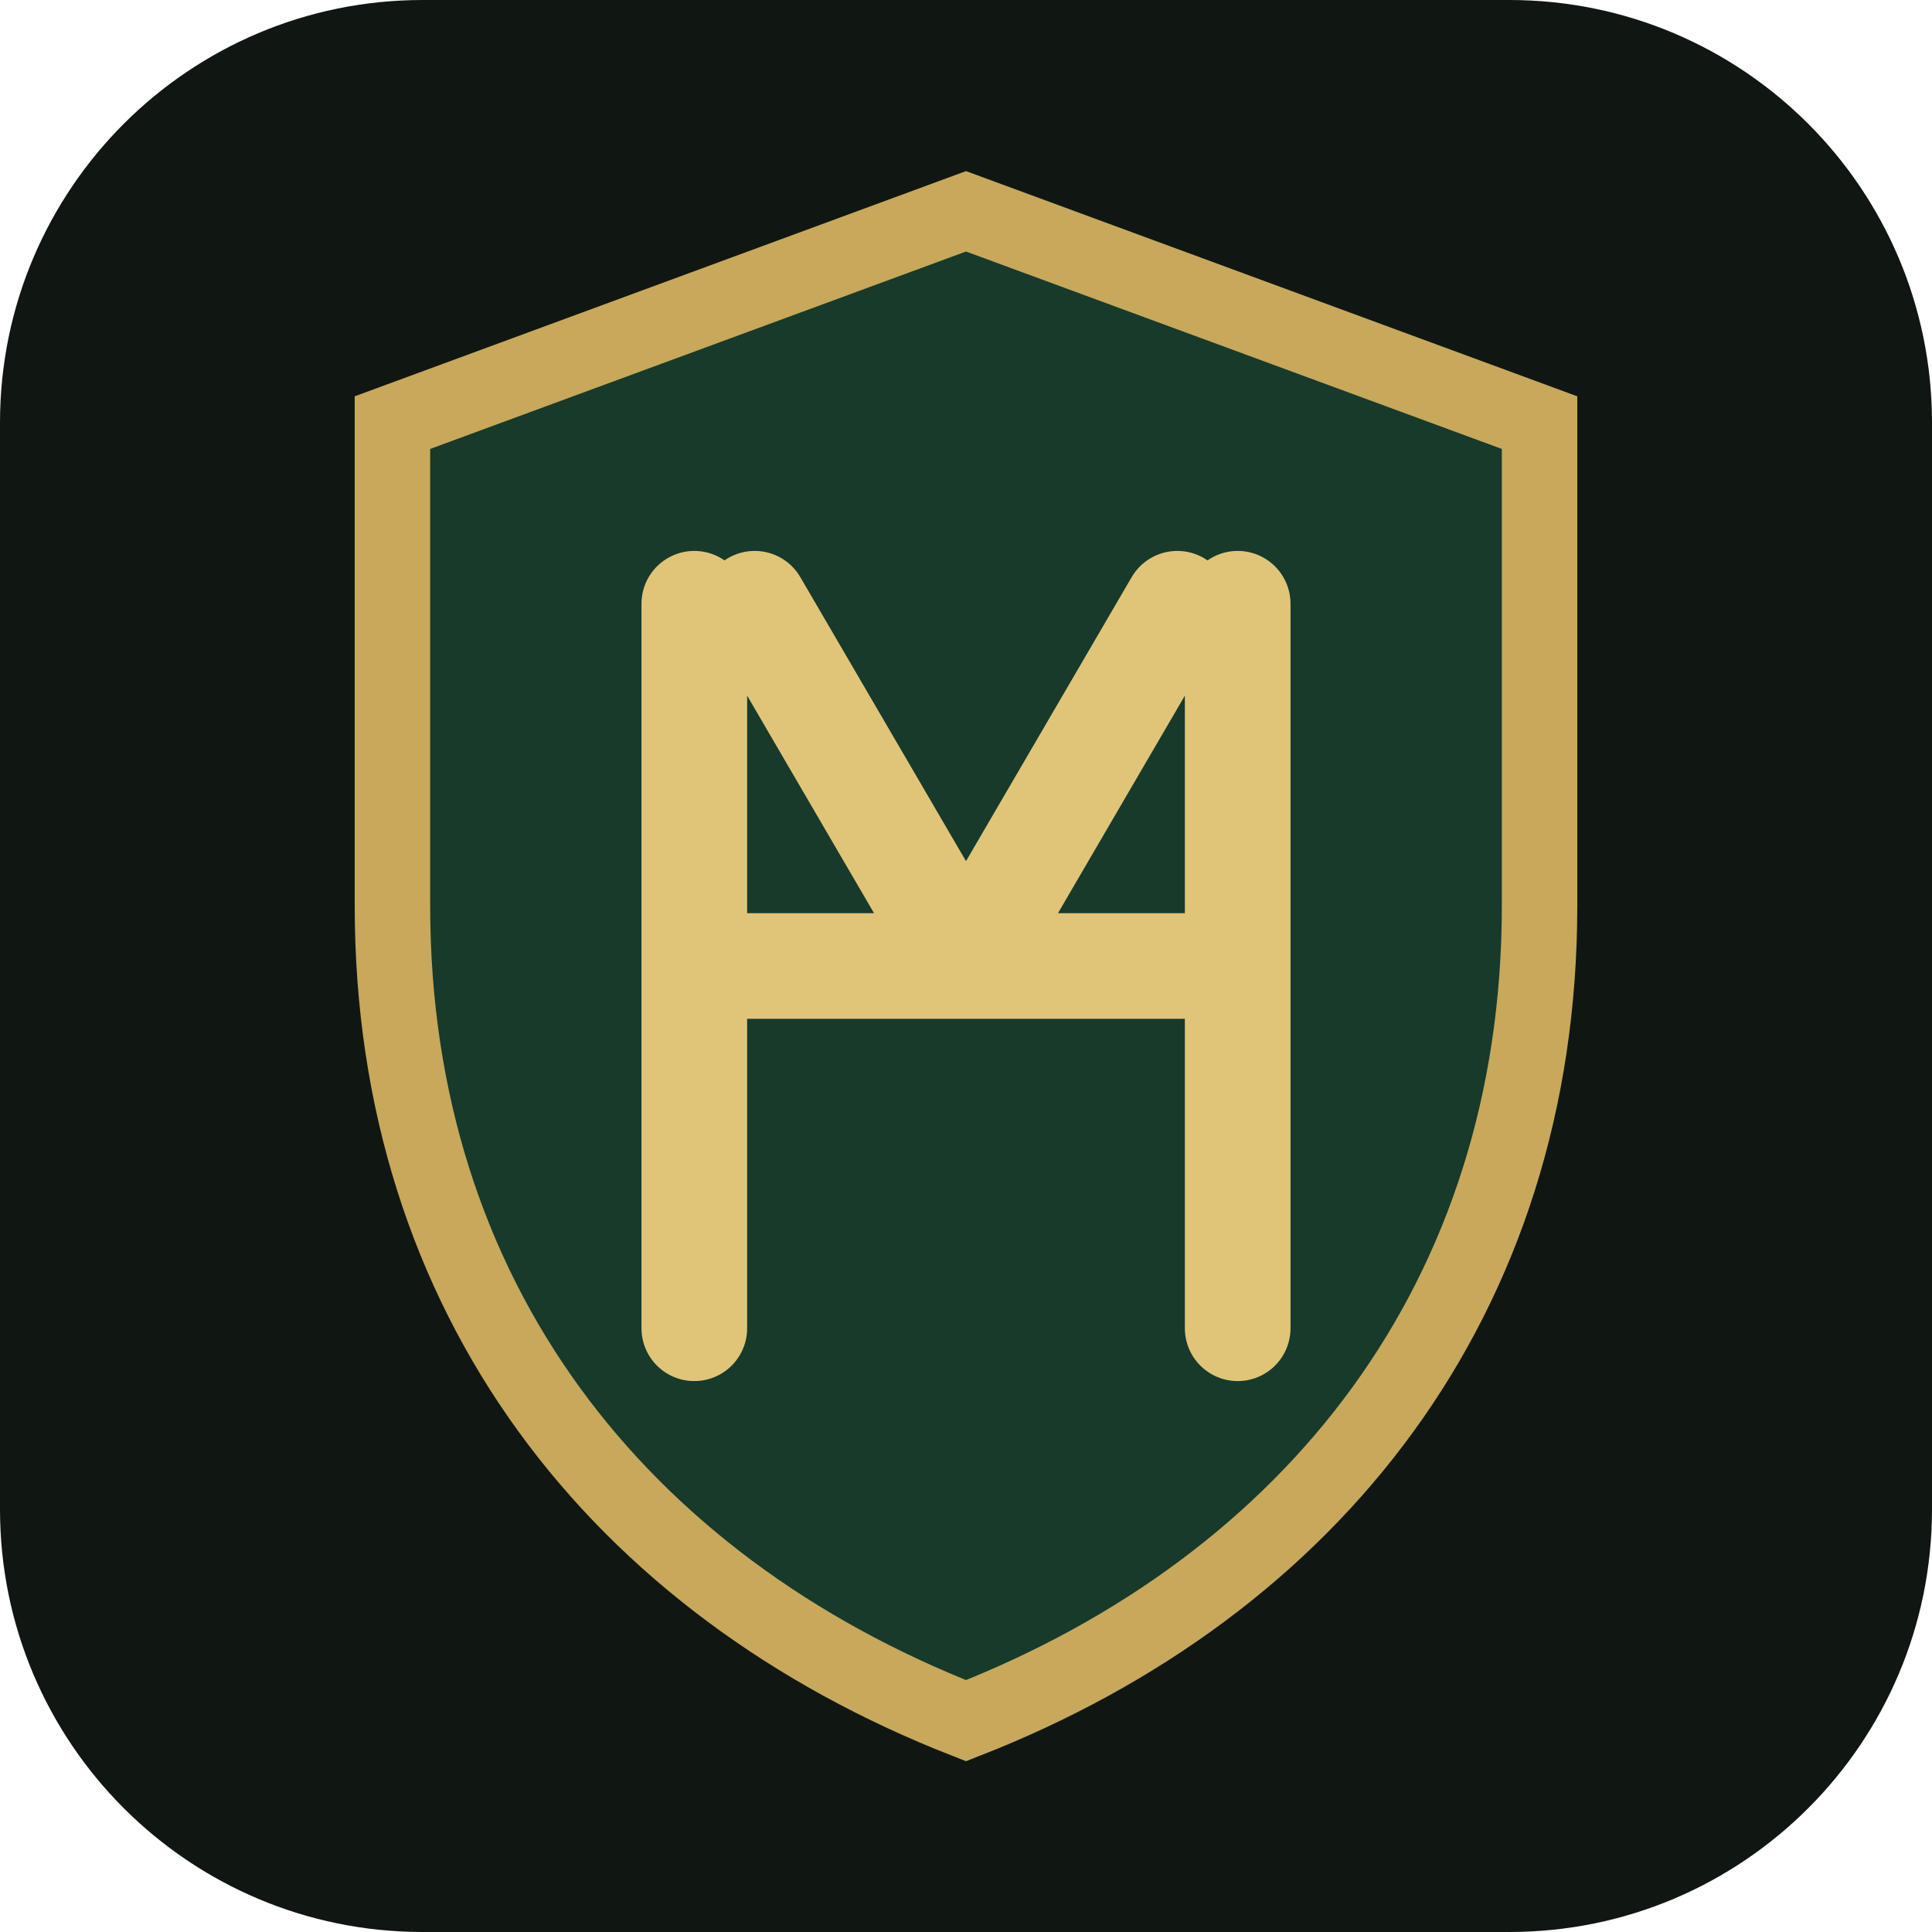
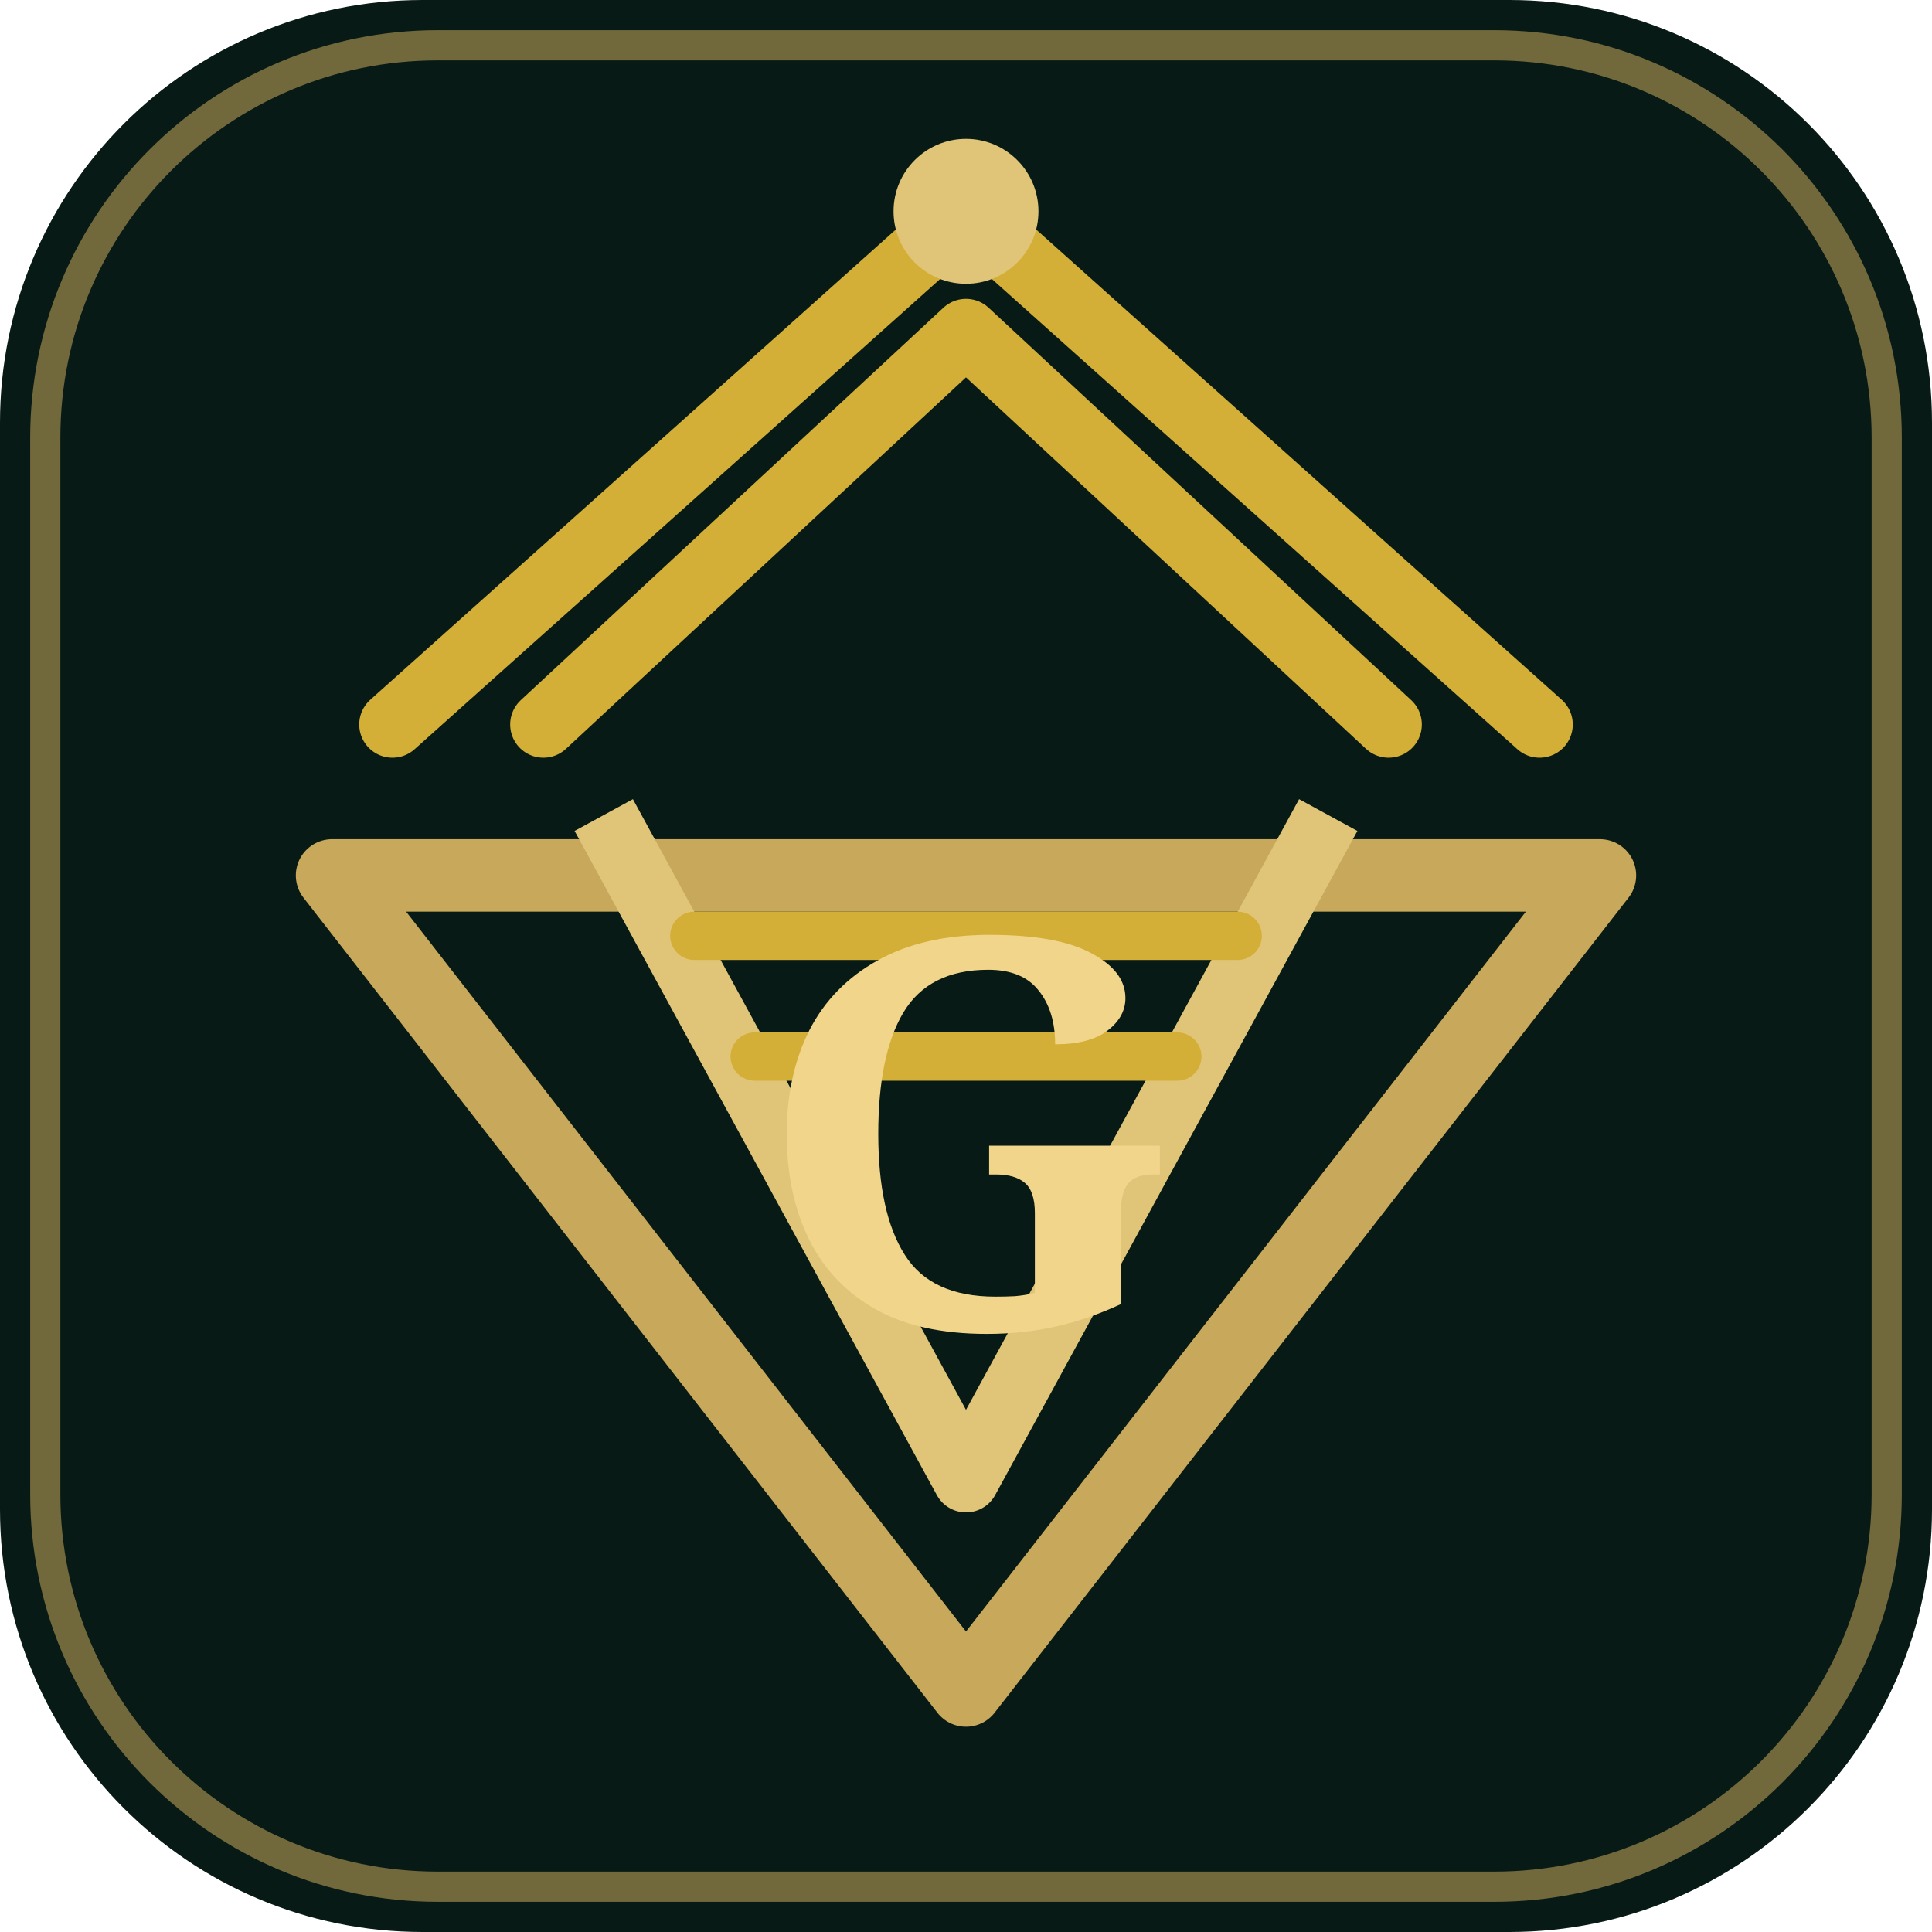
<svg xmlns="http://www.w3.org/2000/svg" viewBox="0 0 64 64" role="img" aria-label="Жакин">
-   <rect width="64" height="64" rx="14" fill="#101713" />
-   <path d="M32 7 51 14v16c0 13-7.5 22.5-19 27C20.5 52.5 13 43 13 30V14L32 7Z" fill="#173a2b" stroke="#c8a85b" stroke-width="2.5" />
-   <path d="M23 20v24m18-24v24M23 32h18M25 20l7 12 7-12" fill="none" stroke="#e0c579" stroke-width="3.5" stroke-linecap="round" stroke-linejoin="round" />
+   <rect width="64" height="64" rx="14" fill="#071a16" />
+   <rect x="1.5" y="1.5" width="61" height="61" rx="13" fill="none" stroke="#c8a85b" stroke-opacity=".55" />
+   <path d="M13 24 32 7 51 24 M18 24 32 11 46 24" fill="none" stroke="#d4af37" stroke-width="2.2" stroke-linecap="round" stroke-linejoin="round" />
+   <path d="M11 29 53 29 32 56Z" fill="none" stroke="#c8a85b" stroke-width="2.4" stroke-linejoin="round" />
+   <path d="M20 27 32 49 44 27" fill="none" stroke="#e0c579" stroke-width="2.2" stroke-linejoin="round" />
+   <path d="M23 31H41 M25 35H39" fill="none" stroke="#d4af37" stroke-width="1.6" stroke-linecap="round" />
+   <circle cx="32" cy="7" r="2.4" fill="#e0c579" />
+   <text x="32" y="44" text-anchor="middle" font-family="Georgia,serif" font-size="18" font-weight="700" fill="#f1d58a">G</text>
</svg>
